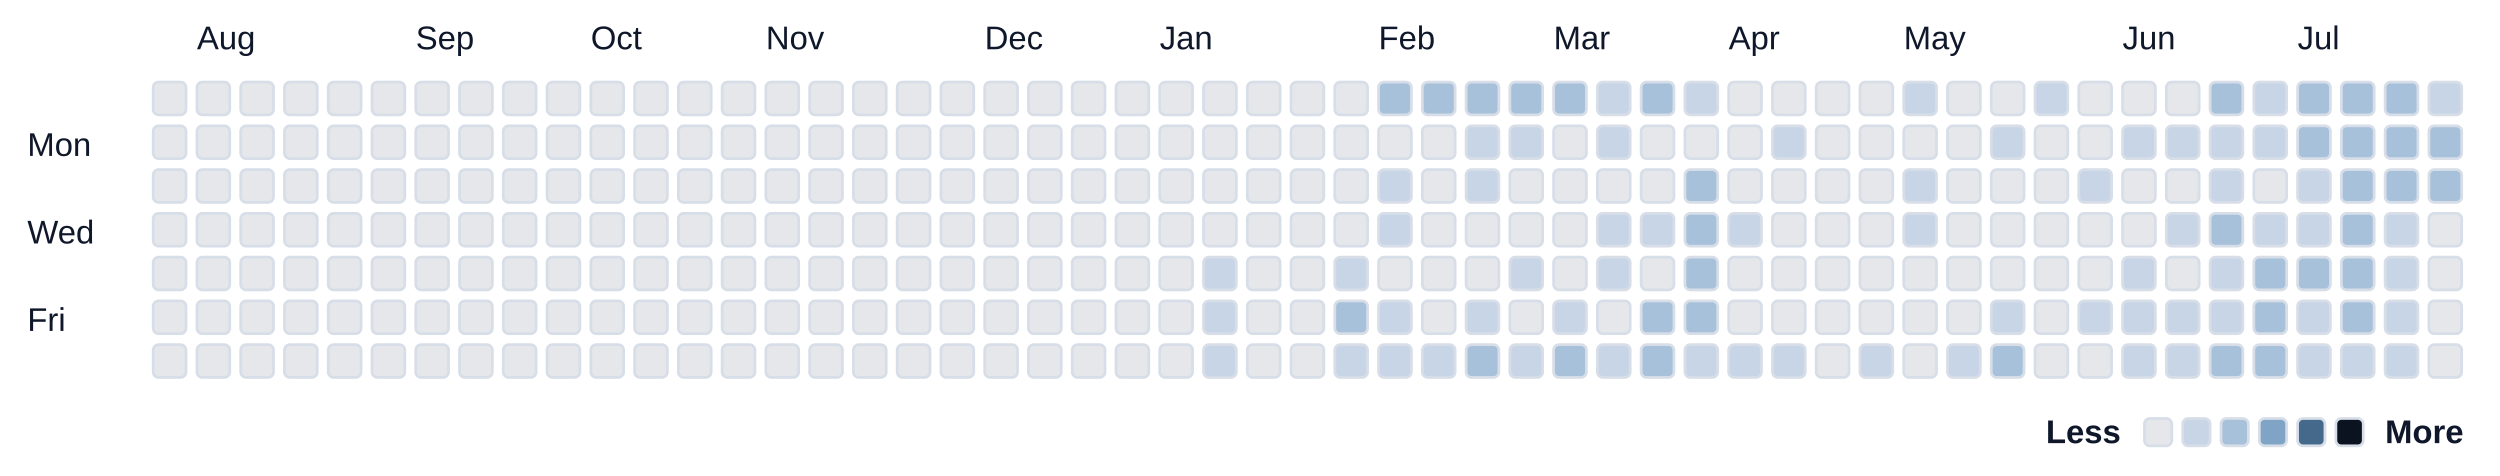
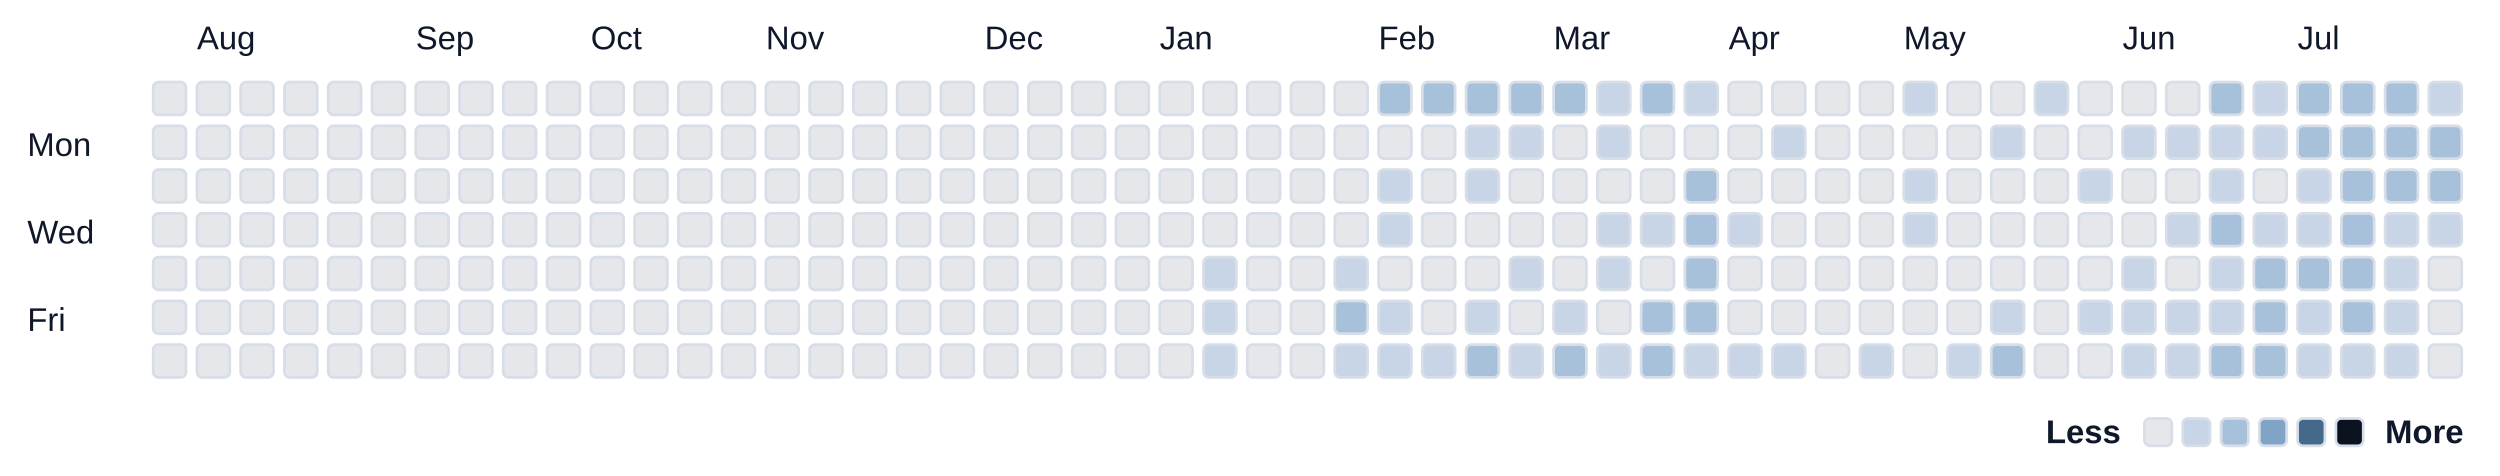
<svg xmlns="http://www.w3.org/2000/svg" baseProfile="tiny" height="174" version="1.2" width="914">
  <defs />
  <text fill="#0F172A" font-family="Segoe UI, Arial, sans-serif" font-size="12px" x="72" y="18">Aug</text>
  <text fill="#0F172A" font-family="Segoe UI, Arial, sans-serif" font-size="12px" x="152" y="18">Sep</text>
  <text fill="#0F172A" font-family="Segoe UI, Arial, sans-serif" font-size="12px" x="216" y="18">Oct</text>
  <text fill="#0F172A" font-family="Segoe UI, Arial, sans-serif" font-size="12px" x="280" y="18">Nov</text>
  <text fill="#0F172A" font-family="Segoe UI, Arial, sans-serif" font-size="12px" x="360" y="18">Dec</text>
  <text fill="#0F172A" font-family="Segoe UI, Arial, sans-serif" font-size="12px" x="424" y="18">Jan</text>
  <text fill="#0F172A" font-family="Segoe UI, Arial, sans-serif" font-size="12px" x="504" y="18">Feb</text>
  <text fill="#0F172A" font-family="Segoe UI, Arial, sans-serif" font-size="12px" x="568" y="18">Mar</text>
  <text fill="#0F172A" font-family="Segoe UI, Arial, sans-serif" font-size="12px" x="632" y="18">Apr</text>
  <text fill="#0F172A" font-family="Segoe UI, Arial, sans-serif" font-size="12px" x="696" y="18">May</text>
  <text fill="#0F172A" font-family="Segoe UI, Arial, sans-serif" font-size="12px" x="776" y="18">Jun</text>
  <text fill="#0F172A" font-family="Segoe UI, Arial, sans-serif" font-size="12px" x="840" y="18">Jul</text>
  <text fill="#0F172A" font-family="Segoe UI, Arial, sans-serif" font-size="12px" x="10" y="57">Mon</text>
  <text fill="#0F172A" font-family="Segoe UI, Arial, sans-serif" font-size="12px" x="10" y="89">Wed</text>
  <text fill="#0F172A" font-family="Segoe UI, Arial, sans-serif" font-size="12px" x="10" y="121">Fri</text>
  <rect fill="#E5E7EB" height="12" rx="2" ry="2" stroke="#D7DEE8" stroke-width="1" width="12" x="56" y="30" />
  <rect fill="#E5E7EB" height="12" rx="2" ry="2" stroke="#D7DEE8" stroke-width="1" width="12" x="56" y="46" />
  <rect fill="#E5E7EB" height="12" rx="2" ry="2" stroke="#D7DEE8" stroke-width="1" width="12" x="56" y="62" />
  <rect fill="#E5E7EB" height="12" rx="2" ry="2" stroke="#D7DEE8" stroke-width="1" width="12" x="56" y="78" />
  <rect fill="#E5E7EB" height="12" rx="2" ry="2" stroke="#D7DEE8" stroke-width="1" width="12" x="56" y="94" />
  <rect fill="#E5E7EB" height="12" rx="2" ry="2" stroke="#D7DEE8" stroke-width="1" width="12" x="56" y="110" />
  <rect fill="#E5E7EB" height="12" rx="2" ry="2" stroke="#D7DEE8" stroke-width="1" width="12" x="56" y="126" />
  <rect fill="#E5E7EB" height="12" rx="2" ry="2" stroke="#D7DEE8" stroke-width="1" width="12" x="72" y="30" />
  <rect fill="#E5E7EB" height="12" rx="2" ry="2" stroke="#D7DEE8" stroke-width="1" width="12" x="72" y="46" />
  <rect fill="#E5E7EB" height="12" rx="2" ry="2" stroke="#D7DEE8" stroke-width="1" width="12" x="72" y="62" />
  <rect fill="#E5E7EB" height="12" rx="2" ry="2" stroke="#D7DEE8" stroke-width="1" width="12" x="72" y="78" />
  <rect fill="#E5E7EB" height="12" rx="2" ry="2" stroke="#D7DEE8" stroke-width="1" width="12" x="72" y="94" />
  <rect fill="#E5E7EB" height="12" rx="2" ry="2" stroke="#D7DEE8" stroke-width="1" width="12" x="72" y="110" />
  <rect fill="#E5E7EB" height="12" rx="2" ry="2" stroke="#D7DEE8" stroke-width="1" width="12" x="72" y="126" />
  <rect fill="#E5E7EB" height="12" rx="2" ry="2" stroke="#D7DEE8" stroke-width="1" width="12" x="88" y="30" />
  <rect fill="#E5E7EB" height="12" rx="2" ry="2" stroke="#D7DEE8" stroke-width="1" width="12" x="88" y="46" />
  <rect fill="#E5E7EB" height="12" rx="2" ry="2" stroke="#D7DEE8" stroke-width="1" width="12" x="88" y="62" />
  <rect fill="#E5E7EB" height="12" rx="2" ry="2" stroke="#D7DEE8" stroke-width="1" width="12" x="88" y="78" />
  <rect fill="#E5E7EB" height="12" rx="2" ry="2" stroke="#D7DEE8" stroke-width="1" width="12" x="88" y="94" />
  <rect fill="#E5E7EB" height="12" rx="2" ry="2" stroke="#D7DEE8" stroke-width="1" width="12" x="88" y="110" />
  <rect fill="#E5E7EB" height="12" rx="2" ry="2" stroke="#D7DEE8" stroke-width="1" width="12" x="88" y="126" />
  <rect fill="#E5E7EB" height="12" rx="2" ry="2" stroke="#D7DEE8" stroke-width="1" width="12" x="104" y="30" />
  <rect fill="#E5E7EB" height="12" rx="2" ry="2" stroke="#D7DEE8" stroke-width="1" width="12" x="104" y="46" />
  <rect fill="#E5E7EB" height="12" rx="2" ry="2" stroke="#D7DEE8" stroke-width="1" width="12" x="104" y="62" />
  <rect fill="#E5E7EB" height="12" rx="2" ry="2" stroke="#D7DEE8" stroke-width="1" width="12" x="104" y="78" />
  <rect fill="#E5E7EB" height="12" rx="2" ry="2" stroke="#D7DEE8" stroke-width="1" width="12" x="104" y="94" />
  <rect fill="#E5E7EB" height="12" rx="2" ry="2" stroke="#D7DEE8" stroke-width="1" width="12" x="104" y="110" />
  <rect fill="#E5E7EB" height="12" rx="2" ry="2" stroke="#D7DEE8" stroke-width="1" width="12" x="104" y="126" />
  <rect fill="#E5E7EB" height="12" rx="2" ry="2" stroke="#D7DEE8" stroke-width="1" width="12" x="120" y="30" />
  <rect fill="#E5E7EB" height="12" rx="2" ry="2" stroke="#D7DEE8" stroke-width="1" width="12" x="120" y="46" />
  <rect fill="#E5E7EB" height="12" rx="2" ry="2" stroke="#D7DEE8" stroke-width="1" width="12" x="120" y="62" />
  <rect fill="#E5E7EB" height="12" rx="2" ry="2" stroke="#D7DEE8" stroke-width="1" width="12" x="120" y="78" />
  <rect fill="#E5E7EB" height="12" rx="2" ry="2" stroke="#D7DEE8" stroke-width="1" width="12" x="120" y="94" />
  <rect fill="#E5E7EB" height="12" rx="2" ry="2" stroke="#D7DEE8" stroke-width="1" width="12" x="120" y="110" />
  <rect fill="#E5E7EB" height="12" rx="2" ry="2" stroke="#D7DEE8" stroke-width="1" width="12" x="120" y="126" />
  <rect fill="#E5E7EB" height="12" rx="2" ry="2" stroke="#D7DEE8" stroke-width="1" width="12" x="136" y="30" />
  <rect fill="#E5E7EB" height="12" rx="2" ry="2" stroke="#D7DEE8" stroke-width="1" width="12" x="136" y="46" />
  <rect fill="#E5E7EB" height="12" rx="2" ry="2" stroke="#D7DEE8" stroke-width="1" width="12" x="136" y="62" />
  <rect fill="#E5E7EB" height="12" rx="2" ry="2" stroke="#D7DEE8" stroke-width="1" width="12" x="136" y="78" />
  <rect fill="#E5E7EB" height="12" rx="2" ry="2" stroke="#D7DEE8" stroke-width="1" width="12" x="136" y="94" />
  <rect fill="#E5E7EB" height="12" rx="2" ry="2" stroke="#D7DEE8" stroke-width="1" width="12" x="136" y="110" />
  <rect fill="#E5E7EB" height="12" rx="2" ry="2" stroke="#D7DEE8" stroke-width="1" width="12" x="136" y="126" />
  <rect fill="#E5E7EB" height="12" rx="2" ry="2" stroke="#D7DEE8" stroke-width="1" width="12" x="152" y="30" />
  <rect fill="#E5E7EB" height="12" rx="2" ry="2" stroke="#D7DEE8" stroke-width="1" width="12" x="152" y="46" />
  <rect fill="#E5E7EB" height="12" rx="2" ry="2" stroke="#D7DEE8" stroke-width="1" width="12" x="152" y="62" />
  <rect fill="#E5E7EB" height="12" rx="2" ry="2" stroke="#D7DEE8" stroke-width="1" width="12" x="152" y="78" />
  <rect fill="#E5E7EB" height="12" rx="2" ry="2" stroke="#D7DEE8" stroke-width="1" width="12" x="152" y="94" />
  <rect fill="#E5E7EB" height="12" rx="2" ry="2" stroke="#D7DEE8" stroke-width="1" width="12" x="152" y="110" />
  <rect fill="#E5E7EB" height="12" rx="2" ry="2" stroke="#D7DEE8" stroke-width="1" width="12" x="152" y="126" />
  <rect fill="#E5E7EB" height="12" rx="2" ry="2" stroke="#D7DEE8" stroke-width="1" width="12" x="168" y="30" />
  <rect fill="#E5E7EB" height="12" rx="2" ry="2" stroke="#D7DEE8" stroke-width="1" width="12" x="168" y="46" />
  <rect fill="#E5E7EB" height="12" rx="2" ry="2" stroke="#D7DEE8" stroke-width="1" width="12" x="168" y="62" />
  <rect fill="#E5E7EB" height="12" rx="2" ry="2" stroke="#D7DEE8" stroke-width="1" width="12" x="168" y="78" />
  <rect fill="#E5E7EB" height="12" rx="2" ry="2" stroke="#D7DEE8" stroke-width="1" width="12" x="168" y="94" />
  <rect fill="#E5E7EB" height="12" rx="2" ry="2" stroke="#D7DEE8" stroke-width="1" width="12" x="168" y="110" />
  <rect fill="#E5E7EB" height="12" rx="2" ry="2" stroke="#D7DEE8" stroke-width="1" width="12" x="168" y="126" />
  <rect fill="#E5E7EB" height="12" rx="2" ry="2" stroke="#D7DEE8" stroke-width="1" width="12" x="184" y="30" />
  <rect fill="#E5E7EB" height="12" rx="2" ry="2" stroke="#D7DEE8" stroke-width="1" width="12" x="184" y="46" />
  <rect fill="#E5E7EB" height="12" rx="2" ry="2" stroke="#D7DEE8" stroke-width="1" width="12" x="184" y="62" />
  <rect fill="#E5E7EB" height="12" rx="2" ry="2" stroke="#D7DEE8" stroke-width="1" width="12" x="184" y="78" />
  <rect fill="#E5E7EB" height="12" rx="2" ry="2" stroke="#D7DEE8" stroke-width="1" width="12" x="184" y="94" />
  <rect fill="#E5E7EB" height="12" rx="2" ry="2" stroke="#D7DEE8" stroke-width="1" width="12" x="184" y="110" />
  <rect fill="#E5E7EB" height="12" rx="2" ry="2" stroke="#D7DEE8" stroke-width="1" width="12" x="184" y="126" />
  <rect fill="#E5E7EB" height="12" rx="2" ry="2" stroke="#D7DEE8" stroke-width="1" width="12" x="200" y="30" />
  <rect fill="#E5E7EB" height="12" rx="2" ry="2" stroke="#D7DEE8" stroke-width="1" width="12" x="200" y="46" />
  <rect fill="#E5E7EB" height="12" rx="2" ry="2" stroke="#D7DEE8" stroke-width="1" width="12" x="200" y="62" />
  <rect fill="#E5E7EB" height="12" rx="2" ry="2" stroke="#D7DEE8" stroke-width="1" width="12" x="200" y="78" />
  <rect fill="#E5E7EB" height="12" rx="2" ry="2" stroke="#D7DEE8" stroke-width="1" width="12" x="200" y="94" />
  <rect fill="#E5E7EB" height="12" rx="2" ry="2" stroke="#D7DEE8" stroke-width="1" width="12" x="200" y="110" />
  <rect fill="#E5E7EB" height="12" rx="2" ry="2" stroke="#D7DEE8" stroke-width="1" width="12" x="200" y="126" />
  <rect fill="#E5E7EB" height="12" rx="2" ry="2" stroke="#D7DEE8" stroke-width="1" width="12" x="216" y="30" />
  <rect fill="#E5E7EB" height="12" rx="2" ry="2" stroke="#D7DEE8" stroke-width="1" width="12" x="216" y="46" />
  <rect fill="#E5E7EB" height="12" rx="2" ry="2" stroke="#D7DEE8" stroke-width="1" width="12" x="216" y="62" />
  <rect fill="#E5E7EB" height="12" rx="2" ry="2" stroke="#D7DEE8" stroke-width="1" width="12" x="216" y="78" />
  <rect fill="#E5E7EB" height="12" rx="2" ry="2" stroke="#D7DEE8" stroke-width="1" width="12" x="216" y="94" />
  <rect fill="#E5E7EB" height="12" rx="2" ry="2" stroke="#D7DEE8" stroke-width="1" width="12" x="216" y="110" />
  <rect fill="#E5E7EB" height="12" rx="2" ry="2" stroke="#D7DEE8" stroke-width="1" width="12" x="216" y="126" />
  <rect fill="#E5E7EB" height="12" rx="2" ry="2" stroke="#D7DEE8" stroke-width="1" width="12" x="232" y="30" />
  <rect fill="#E5E7EB" height="12" rx="2" ry="2" stroke="#D7DEE8" stroke-width="1" width="12" x="232" y="46" />
  <rect fill="#E5E7EB" height="12" rx="2" ry="2" stroke="#D7DEE8" stroke-width="1" width="12" x="232" y="62" />
  <rect fill="#E5E7EB" height="12" rx="2" ry="2" stroke="#D7DEE8" stroke-width="1" width="12" x="232" y="78" />
  <rect fill="#E5E7EB" height="12" rx="2" ry="2" stroke="#D7DEE8" stroke-width="1" width="12" x="232" y="94" />
  <rect fill="#E5E7EB" height="12" rx="2" ry="2" stroke="#D7DEE8" stroke-width="1" width="12" x="232" y="110" />
  <rect fill="#E5E7EB" height="12" rx="2" ry="2" stroke="#D7DEE8" stroke-width="1" width="12" x="232" y="126" />
  <rect fill="#E5E7EB" height="12" rx="2" ry="2" stroke="#D7DEE8" stroke-width="1" width="12" x="248" y="30" />
  <rect fill="#E5E7EB" height="12" rx="2" ry="2" stroke="#D7DEE8" stroke-width="1" width="12" x="248" y="46" />
  <rect fill="#E5E7EB" height="12" rx="2" ry="2" stroke="#D7DEE8" stroke-width="1" width="12" x="248" y="62" />
  <rect fill="#E5E7EB" height="12" rx="2" ry="2" stroke="#D7DEE8" stroke-width="1" width="12" x="248" y="78" />
  <rect fill="#E5E7EB" height="12" rx="2" ry="2" stroke="#D7DEE8" stroke-width="1" width="12" x="248" y="94" />
  <rect fill="#E5E7EB" height="12" rx="2" ry="2" stroke="#D7DEE8" stroke-width="1" width="12" x="248" y="110" />
  <rect fill="#E5E7EB" height="12" rx="2" ry="2" stroke="#D7DEE8" stroke-width="1" width="12" x="248" y="126" />
  <rect fill="#E5E7EB" height="12" rx="2" ry="2" stroke="#D7DEE8" stroke-width="1" width="12" x="264" y="30" />
  <rect fill="#E5E7EB" height="12" rx="2" ry="2" stroke="#D7DEE8" stroke-width="1" width="12" x="264" y="46" />
  <rect fill="#E5E7EB" height="12" rx="2" ry="2" stroke="#D7DEE8" stroke-width="1" width="12" x="264" y="62" />
  <rect fill="#E5E7EB" height="12" rx="2" ry="2" stroke="#D7DEE8" stroke-width="1" width="12" x="264" y="78" />
  <rect fill="#E5E7EB" height="12" rx="2" ry="2" stroke="#D7DEE8" stroke-width="1" width="12" x="264" y="94" />
  <rect fill="#E5E7EB" height="12" rx="2" ry="2" stroke="#D7DEE8" stroke-width="1" width="12" x="264" y="110" />
  <rect fill="#E5E7EB" height="12" rx="2" ry="2" stroke="#D7DEE8" stroke-width="1" width="12" x="264" y="126" />
  <rect fill="#E5E7EB" height="12" rx="2" ry="2" stroke="#D7DEE8" stroke-width="1" width="12" x="280" y="30" />
  <rect fill="#E5E7EB" height="12" rx="2" ry="2" stroke="#D7DEE8" stroke-width="1" width="12" x="280" y="46" />
  <rect fill="#E5E7EB" height="12" rx="2" ry="2" stroke="#D7DEE8" stroke-width="1" width="12" x="280" y="62" />
  <rect fill="#E5E7EB" height="12" rx="2" ry="2" stroke="#D7DEE8" stroke-width="1" width="12" x="280" y="78" />
  <rect fill="#E5E7EB" height="12" rx="2" ry="2" stroke="#D7DEE8" stroke-width="1" width="12" x="280" y="94" />
  <rect fill="#E5E7EB" height="12" rx="2" ry="2" stroke="#D7DEE8" stroke-width="1" width="12" x="280" y="110" />
  <rect fill="#E5E7EB" height="12" rx="2" ry="2" stroke="#D7DEE8" stroke-width="1" width="12" x="280" y="126" />
  <rect fill="#E5E7EB" height="12" rx="2" ry="2" stroke="#D7DEE8" stroke-width="1" width="12" x="296" y="30" />
  <rect fill="#E5E7EB" height="12" rx="2" ry="2" stroke="#D7DEE8" stroke-width="1" width="12" x="296" y="46" />
  <rect fill="#E5E7EB" height="12" rx="2" ry="2" stroke="#D7DEE8" stroke-width="1" width="12" x="296" y="62" />
  <rect fill="#E5E7EB" height="12" rx="2" ry="2" stroke="#D7DEE8" stroke-width="1" width="12" x="296" y="78" />
  <rect fill="#E5E7EB" height="12" rx="2" ry="2" stroke="#D7DEE8" stroke-width="1" width="12" x="296" y="94" />
  <rect fill="#E5E7EB" height="12" rx="2" ry="2" stroke="#D7DEE8" stroke-width="1" width="12" x="296" y="110" />
  <rect fill="#E5E7EB" height="12" rx="2" ry="2" stroke="#D7DEE8" stroke-width="1" width="12" x="296" y="126" />
  <rect fill="#E5E7EB" height="12" rx="2" ry="2" stroke="#D7DEE8" stroke-width="1" width="12" x="312" y="30" />
  <rect fill="#E5E7EB" height="12" rx="2" ry="2" stroke="#D7DEE8" stroke-width="1" width="12" x="312" y="46" />
  <rect fill="#E5E7EB" height="12" rx="2" ry="2" stroke="#D7DEE8" stroke-width="1" width="12" x="312" y="62" />
  <rect fill="#E5E7EB" height="12" rx="2" ry="2" stroke="#D7DEE8" stroke-width="1" width="12" x="312" y="78" />
  <rect fill="#E5E7EB" height="12" rx="2" ry="2" stroke="#D7DEE8" stroke-width="1" width="12" x="312" y="94" />
  <rect fill="#E5E7EB" height="12" rx="2" ry="2" stroke="#D7DEE8" stroke-width="1" width="12" x="312" y="110" />
  <rect fill="#E5E7EB" height="12" rx="2" ry="2" stroke="#D7DEE8" stroke-width="1" width="12" x="312" y="126" />
  <rect fill="#E5E7EB" height="12" rx="2" ry="2" stroke="#D7DEE8" stroke-width="1" width="12" x="328" y="30" />
  <rect fill="#E5E7EB" height="12" rx="2" ry="2" stroke="#D7DEE8" stroke-width="1" width="12" x="328" y="46" />
  <rect fill="#E5E7EB" height="12" rx="2" ry="2" stroke="#D7DEE8" stroke-width="1" width="12" x="328" y="62" />
  <rect fill="#E5E7EB" height="12" rx="2" ry="2" stroke="#D7DEE8" stroke-width="1" width="12" x="328" y="78" />
  <rect fill="#E5E7EB" height="12" rx="2" ry="2" stroke="#D7DEE8" stroke-width="1" width="12" x="328" y="94" />
  <rect fill="#E5E7EB" height="12" rx="2" ry="2" stroke="#D7DEE8" stroke-width="1" width="12" x="328" y="110" />
  <rect fill="#E5E7EB" height="12" rx="2" ry="2" stroke="#D7DEE8" stroke-width="1" width="12" x="328" y="126" />
  <rect fill="#E5E7EB" height="12" rx="2" ry="2" stroke="#D7DEE8" stroke-width="1" width="12" x="344" y="30" />
  <rect fill="#E5E7EB" height="12" rx="2" ry="2" stroke="#D7DEE8" stroke-width="1" width="12" x="344" y="46" />
  <rect fill="#E5E7EB" height="12" rx="2" ry="2" stroke="#D7DEE8" stroke-width="1" width="12" x="344" y="62" />
  <rect fill="#E5E7EB" height="12" rx="2" ry="2" stroke="#D7DEE8" stroke-width="1" width="12" x="344" y="78" />
  <rect fill="#E5E7EB" height="12" rx="2" ry="2" stroke="#D7DEE8" stroke-width="1" width="12" x="344" y="94" />
  <rect fill="#E5E7EB" height="12" rx="2" ry="2" stroke="#D7DEE8" stroke-width="1" width="12" x="344" y="110" />
  <rect fill="#E5E7EB" height="12" rx="2" ry="2" stroke="#D7DEE8" stroke-width="1" width="12" x="344" y="126" />
  <rect fill="#E5E7EB" height="12" rx="2" ry="2" stroke="#D7DEE8" stroke-width="1" width="12" x="360" y="30" />
  <rect fill="#E5E7EB" height="12" rx="2" ry="2" stroke="#D7DEE8" stroke-width="1" width="12" x="360" y="46" />
  <rect fill="#E5E7EB" height="12" rx="2" ry="2" stroke="#D7DEE8" stroke-width="1" width="12" x="360" y="62" />
  <rect fill="#E5E7EB" height="12" rx="2" ry="2" stroke="#D7DEE8" stroke-width="1" width="12" x="360" y="78" />
  <rect fill="#E5E7EB" height="12" rx="2" ry="2" stroke="#D7DEE8" stroke-width="1" width="12" x="360" y="94" />
  <rect fill="#E5E7EB" height="12" rx="2" ry="2" stroke="#D7DEE8" stroke-width="1" width="12" x="360" y="110" />
  <rect fill="#E5E7EB" height="12" rx="2" ry="2" stroke="#D7DEE8" stroke-width="1" width="12" x="360" y="126" />
  <rect fill="#E5E7EB" height="12" rx="2" ry="2" stroke="#D7DEE8" stroke-width="1" width="12" x="376" y="30" />
  <rect fill="#E5E7EB" height="12" rx="2" ry="2" stroke="#D7DEE8" stroke-width="1" width="12" x="376" y="46" />
  <rect fill="#E5E7EB" height="12" rx="2" ry="2" stroke="#D7DEE8" stroke-width="1" width="12" x="376" y="62" />
  <rect fill="#E5E7EB" height="12" rx="2" ry="2" stroke="#D7DEE8" stroke-width="1" width="12" x="376" y="78" />
  <rect fill="#E5E7EB" height="12" rx="2" ry="2" stroke="#D7DEE8" stroke-width="1" width="12" x="376" y="94" />
  <rect fill="#E5E7EB" height="12" rx="2" ry="2" stroke="#D7DEE8" stroke-width="1" width="12" x="376" y="110" />
  <rect fill="#E5E7EB" height="12" rx="2" ry="2" stroke="#D7DEE8" stroke-width="1" width="12" x="376" y="126" />
  <rect fill="#E5E7EB" height="12" rx="2" ry="2" stroke="#D7DEE8" stroke-width="1" width="12" x="392" y="30" />
  <rect fill="#E5E7EB" height="12" rx="2" ry="2" stroke="#D7DEE8" stroke-width="1" width="12" x="392" y="46" />
  <rect fill="#E5E7EB" height="12" rx="2" ry="2" stroke="#D7DEE8" stroke-width="1" width="12" x="392" y="62" />
  <rect fill="#E5E7EB" height="12" rx="2" ry="2" stroke="#D7DEE8" stroke-width="1" width="12" x="392" y="78" />
  <rect fill="#E5E7EB" height="12" rx="2" ry="2" stroke="#D7DEE8" stroke-width="1" width="12" x="392" y="94" />
  <rect fill="#E5E7EB" height="12" rx="2" ry="2" stroke="#D7DEE8" stroke-width="1" width="12" x="392" y="110" />
  <rect fill="#E5E7EB" height="12" rx="2" ry="2" stroke="#D7DEE8" stroke-width="1" width="12" x="392" y="126" />
  <rect fill="#E5E7EB" height="12" rx="2" ry="2" stroke="#D7DEE8" stroke-width="1" width="12" x="408" y="30" />
  <rect fill="#E5E7EB" height="12" rx="2" ry="2" stroke="#D7DEE8" stroke-width="1" width="12" x="408" y="46" />
  <rect fill="#E5E7EB" height="12" rx="2" ry="2" stroke="#D7DEE8" stroke-width="1" width="12" x="408" y="62" />
  <rect fill="#E5E7EB" height="12" rx="2" ry="2" stroke="#D7DEE8" stroke-width="1" width="12" x="408" y="78" />
  <rect fill="#E5E7EB" height="12" rx="2" ry="2" stroke="#D7DEE8" stroke-width="1" width="12" x="408" y="94" />
  <rect fill="#E5E7EB" height="12" rx="2" ry="2" stroke="#D7DEE8" stroke-width="1" width="12" x="408" y="110" />
  <rect fill="#E5E7EB" height="12" rx="2" ry="2" stroke="#D7DEE8" stroke-width="1" width="12" x="408" y="126" />
  <rect fill="#E5E7EB" height="12" rx="2" ry="2" stroke="#D7DEE8" stroke-width="1" width="12" x="424" y="30" />
  <rect fill="#E5E7EB" height="12" rx="2" ry="2" stroke="#D7DEE8" stroke-width="1" width="12" x="424" y="46" />
  <rect fill="#E5E7EB" height="12" rx="2" ry="2" stroke="#D7DEE8" stroke-width="1" width="12" x="424" y="62" />
  <rect fill="#E5E7EB" height="12" rx="2" ry="2" stroke="#D7DEE8" stroke-width="1" width="12" x="424" y="78" />
  <rect fill="#E5E7EB" height="12" rx="2" ry="2" stroke="#D7DEE8" stroke-width="1" width="12" x="424" y="94" />
  <rect fill="#E5E7EB" height="12" rx="2" ry="2" stroke="#D7DEE8" stroke-width="1" width="12" x="424" y="110" />
  <rect fill="#E5E7EB" height="12" rx="2" ry="2" stroke="#D7DEE8" stroke-width="1" width="12" x="424" y="126" />
  <rect fill="#E5E7EB" height="12" rx="2" ry="2" stroke="#D7DEE8" stroke-width="1" width="12" x="440" y="30" />
  <rect fill="#E5E7EB" height="12" rx="2" ry="2" stroke="#D7DEE8" stroke-width="1" width="12" x="440" y="46" />
  <rect fill="#E5E7EB" height="12" rx="2" ry="2" stroke="#D7DEE8" stroke-width="1" width="12" x="440" y="62" />
  <rect fill="#E5E7EB" height="12" rx="2" ry="2" stroke="#D7DEE8" stroke-width="1" width="12" x="440" y="78" />
  <rect fill="#C8D5E6" height="12" rx="2" ry="2" stroke="#D7DEE8" stroke-width="1" width="12" x="440" y="94" />
  <rect fill="#C8D5E6" height="12" rx="2" ry="2" stroke="#D7DEE8" stroke-width="1" width="12" x="440" y="110" />
  <rect fill="#C8D5E6" height="12" rx="2" ry="2" stroke="#D7DEE8" stroke-width="1" width="12" x="440" y="126" />
  <rect fill="#E5E7EB" height="12" rx="2" ry="2" stroke="#D7DEE8" stroke-width="1" width="12" x="456" y="30" />
  <rect fill="#E5E7EB" height="12" rx="2" ry="2" stroke="#D7DEE8" stroke-width="1" width="12" x="456" y="46" />
  <rect fill="#E5E7EB" height="12" rx="2" ry="2" stroke="#D7DEE8" stroke-width="1" width="12" x="456" y="62" />
  <rect fill="#E5E7EB" height="12" rx="2" ry="2" stroke="#D7DEE8" stroke-width="1" width="12" x="456" y="78" />
  <rect fill="#E5E7EB" height="12" rx="2" ry="2" stroke="#D7DEE8" stroke-width="1" width="12" x="456" y="94" />
  <rect fill="#E5E7EB" height="12" rx="2" ry="2" stroke="#D7DEE8" stroke-width="1" width="12" x="456" y="110" />
  <rect fill="#E5E7EB" height="12" rx="2" ry="2" stroke="#D7DEE8" stroke-width="1" width="12" x="456" y="126" />
  <rect fill="#E5E7EB" height="12" rx="2" ry="2" stroke="#D7DEE8" stroke-width="1" width="12" x="472" y="30" />
  <rect fill="#E5E7EB" height="12" rx="2" ry="2" stroke="#D7DEE8" stroke-width="1" width="12" x="472" y="46" />
  <rect fill="#E5E7EB" height="12" rx="2" ry="2" stroke="#D7DEE8" stroke-width="1" width="12" x="472" y="62" />
  <rect fill="#E5E7EB" height="12" rx="2" ry="2" stroke="#D7DEE8" stroke-width="1" width="12" x="472" y="78" />
  <rect fill="#E5E7EB" height="12" rx="2" ry="2" stroke="#D7DEE8" stroke-width="1" width="12" x="472" y="94" />
  <rect fill="#E5E7EB" height="12" rx="2" ry="2" stroke="#D7DEE8" stroke-width="1" width="12" x="472" y="110" />
  <rect fill="#E5E7EB" height="12" rx="2" ry="2" stroke="#D7DEE8" stroke-width="1" width="12" x="472" y="126" />
  <rect fill="#E5E7EB" height="12" rx="2" ry="2" stroke="#D7DEE8" stroke-width="1" width="12" x="488" y="30" />
  <rect fill="#E5E7EB" height="12" rx="2" ry="2" stroke="#D7DEE8" stroke-width="1" width="12" x="488" y="46" />
  <rect fill="#E5E7EB" height="12" rx="2" ry="2" stroke="#D7DEE8" stroke-width="1" width="12" x="488" y="62" />
  <rect fill="#E5E7EB" height="12" rx="2" ry="2" stroke="#D7DEE8" stroke-width="1" width="12" x="488" y="78" />
  <rect fill="#C8D5E6" height="12" rx="2" ry="2" stroke="#D7DEE8" stroke-width="1" width="12" x="488" y="94" />
  <rect fill="#A8C1DA" height="12" rx="2" ry="2" stroke="#D7DEE8" stroke-width="1" width="12" x="488" y="110" />
  <rect fill="#C8D5E6" height="12" rx="2" ry="2" stroke="#D7DEE8" stroke-width="1" width="12" x="488" y="126" />
  <rect fill="#A8C1DA" height="12" rx="2" ry="2" stroke="#D7DEE8" stroke-width="1" width="12" x="504" y="30" />
  <rect fill="#E5E7EB" height="12" rx="2" ry="2" stroke="#D7DEE8" stroke-width="1" width="12" x="504" y="46" />
  <rect fill="#C8D5E6" height="12" rx="2" ry="2" stroke="#D7DEE8" stroke-width="1" width="12" x="504" y="62" />
  <rect fill="#C8D5E6" height="12" rx="2" ry="2" stroke="#D7DEE8" stroke-width="1" width="12" x="504" y="78" />
  <rect fill="#E5E7EB" height="12" rx="2" ry="2" stroke="#D7DEE8" stroke-width="1" width="12" x="504" y="94" />
  <rect fill="#C8D5E6" height="12" rx="2" ry="2" stroke="#D7DEE8" stroke-width="1" width="12" x="504" y="110" />
  <rect fill="#C8D5E6" height="12" rx="2" ry="2" stroke="#D7DEE8" stroke-width="1" width="12" x="504" y="126" />
  <rect fill="#A8C1DA" height="12" rx="2" ry="2" stroke="#D7DEE8" stroke-width="1" width="12" x="520" y="30" />
  <rect fill="#E5E7EB" height="12" rx="2" ry="2" stroke="#D7DEE8" stroke-width="1" width="12" x="520" y="46" />
  <rect fill="#E5E7EB" height="12" rx="2" ry="2" stroke="#D7DEE8" stroke-width="1" width="12" x="520" y="62" />
  <rect fill="#E5E7EB" height="12" rx="2" ry="2" stroke="#D7DEE8" stroke-width="1" width="12" x="520" y="78" />
  <rect fill="#E5E7EB" height="12" rx="2" ry="2" stroke="#D7DEE8" stroke-width="1" width="12" x="520" y="94" />
  <rect fill="#E5E7EB" height="12" rx="2" ry="2" stroke="#D7DEE8" stroke-width="1" width="12" x="520" y="110" />
  <rect fill="#C8D5E6" height="12" rx="2" ry="2" stroke="#D7DEE8" stroke-width="1" width="12" x="520" y="126" />
  <rect fill="#A8C1DA" height="12" rx="2" ry="2" stroke="#D7DEE8" stroke-width="1" width="12" x="536" y="30" />
  <rect fill="#C8D5E6" height="12" rx="2" ry="2" stroke="#D7DEE8" stroke-width="1" width="12" x="536" y="46" />
  <rect fill="#C8D5E6" height="12" rx="2" ry="2" stroke="#D7DEE8" stroke-width="1" width="12" x="536" y="62" />
  <rect fill="#E5E7EB" height="12" rx="2" ry="2" stroke="#D7DEE8" stroke-width="1" width="12" x="536" y="78" />
  <rect fill="#E5E7EB" height="12" rx="2" ry="2" stroke="#D7DEE8" stroke-width="1" width="12" x="536" y="94" />
  <rect fill="#C8D5E6" height="12" rx="2" ry="2" stroke="#D7DEE8" stroke-width="1" width="12" x="536" y="110" />
  <rect fill="#A8C1DA" height="12" rx="2" ry="2" stroke="#D7DEE8" stroke-width="1" width="12" x="536" y="126" />
  <rect fill="#A8C1DA" height="12" rx="2" ry="2" stroke="#D7DEE8" stroke-width="1" width="12" x="552" y="30" />
  <rect fill="#C8D5E6" height="12" rx="2" ry="2" stroke="#D7DEE8" stroke-width="1" width="12" x="552" y="46" />
  <rect fill="#E5E7EB" height="12" rx="2" ry="2" stroke="#D7DEE8" stroke-width="1" width="12" x="552" y="62" />
  <rect fill="#E5E7EB" height="12" rx="2" ry="2" stroke="#D7DEE8" stroke-width="1" width="12" x="552" y="78" />
  <rect fill="#C8D5E6" height="12" rx="2" ry="2" stroke="#D7DEE8" stroke-width="1" width="12" x="552" y="94" />
  <rect fill="#E5E7EB" height="12" rx="2" ry="2" stroke="#D7DEE8" stroke-width="1" width="12" x="552" y="110" />
  <rect fill="#C8D5E6" height="12" rx="2" ry="2" stroke="#D7DEE8" stroke-width="1" width="12" x="552" y="126" />
  <rect fill="#A8C1DA" height="12" rx="2" ry="2" stroke="#D7DEE8" stroke-width="1" width="12" x="568" y="30" />
  <rect fill="#E5E7EB" height="12" rx="2" ry="2" stroke="#D7DEE8" stroke-width="1" width="12" x="568" y="46" />
  <rect fill="#E5E7EB" height="12" rx="2" ry="2" stroke="#D7DEE8" stroke-width="1" width="12" x="568" y="62" />
  <rect fill="#E5E7EB" height="12" rx="2" ry="2" stroke="#D7DEE8" stroke-width="1" width="12" x="568" y="78" />
  <rect fill="#E5E7EB" height="12" rx="2" ry="2" stroke="#D7DEE8" stroke-width="1" width="12" x="568" y="94" />
  <rect fill="#C8D5E6" height="12" rx="2" ry="2" stroke="#D7DEE8" stroke-width="1" width="12" x="568" y="110" />
  <rect fill="#A8C1DA" height="12" rx="2" ry="2" stroke="#D7DEE8" stroke-width="1" width="12" x="568" y="126" />
  <rect fill="#C8D5E6" height="12" rx="2" ry="2" stroke="#D7DEE8" stroke-width="1" width="12" x="584" y="30" />
  <rect fill="#C8D5E6" height="12" rx="2" ry="2" stroke="#D7DEE8" stroke-width="1" width="12" x="584" y="46" />
  <rect fill="#E5E7EB" height="12" rx="2" ry="2" stroke="#D7DEE8" stroke-width="1" width="12" x="584" y="62" />
  <rect fill="#C8D5E6" height="12" rx="2" ry="2" stroke="#D7DEE8" stroke-width="1" width="12" x="584" y="78" />
  <rect fill="#C8D5E6" height="12" rx="2" ry="2" stroke="#D7DEE8" stroke-width="1" width="12" x="584" y="94" />
  <rect fill="#E5E7EB" height="12" rx="2" ry="2" stroke="#D7DEE8" stroke-width="1" width="12" x="584" y="110" />
  <rect fill="#C8D5E6" height="12" rx="2" ry="2" stroke="#D7DEE8" stroke-width="1" width="12" x="584" y="126" />
  <rect fill="#A8C1DA" height="12" rx="2" ry="2" stroke="#D7DEE8" stroke-width="1" width="12" x="600" y="30" />
  <rect fill="#E5E7EB" height="12" rx="2" ry="2" stroke="#D7DEE8" stroke-width="1" width="12" x="600" y="46" />
  <rect fill="#E5E7EB" height="12" rx="2" ry="2" stroke="#D7DEE8" stroke-width="1" width="12" x="600" y="62" />
  <rect fill="#C8D5E6" height="12" rx="2" ry="2" stroke="#D7DEE8" stroke-width="1" width="12" x="600" y="78" />
  <rect fill="#E5E7EB" height="12" rx="2" ry="2" stroke="#D7DEE8" stroke-width="1" width="12" x="600" y="94" />
  <rect fill="#A8C1DA" height="12" rx="2" ry="2" stroke="#D7DEE8" stroke-width="1" width="12" x="600" y="110" />
  <rect fill="#A8C1DA" height="12" rx="2" ry="2" stroke="#D7DEE8" stroke-width="1" width="12" x="600" y="126" />
  <rect fill="#C8D5E6" height="12" rx="2" ry="2" stroke="#D7DEE8" stroke-width="1" width="12" x="616" y="30" />
  <rect fill="#E5E7EB" height="12" rx="2" ry="2" stroke="#D7DEE8" stroke-width="1" width="12" x="616" y="46" />
  <rect fill="#A8C1DA" height="12" rx="2" ry="2" stroke="#D7DEE8" stroke-width="1" width="12" x="616" y="62" />
  <rect fill="#A8C1DA" height="12" rx="2" ry="2" stroke="#D7DEE8" stroke-width="1" width="12" x="616" y="78" />
  <rect fill="#A8C1DA" height="12" rx="2" ry="2" stroke="#D7DEE8" stroke-width="1" width="12" x="616" y="94" />
  <rect fill="#A8C1DA" height="12" rx="2" ry="2" stroke="#D7DEE8" stroke-width="1" width="12" x="616" y="110" />
  <rect fill="#C8D5E6" height="12" rx="2" ry="2" stroke="#D7DEE8" stroke-width="1" width="12" x="616" y="126" />
  <rect fill="#E5E7EB" height="12" rx="2" ry="2" stroke="#D7DEE8" stroke-width="1" width="12" x="632" y="30" />
  <rect fill="#E5E7EB" height="12" rx="2" ry="2" stroke="#D7DEE8" stroke-width="1" width="12" x="632" y="46" />
  <rect fill="#E5E7EB" height="12" rx="2" ry="2" stroke="#D7DEE8" stroke-width="1" width="12" x="632" y="62" />
  <rect fill="#C8D5E6" height="12" rx="2" ry="2" stroke="#D7DEE8" stroke-width="1" width="12" x="632" y="78" />
  <rect fill="#E5E7EB" height="12" rx="2" ry="2" stroke="#D7DEE8" stroke-width="1" width="12" x="632" y="94" />
  <rect fill="#E5E7EB" height="12" rx="2" ry="2" stroke="#D7DEE8" stroke-width="1" width="12" x="632" y="110" />
  <rect fill="#C8D5E6" height="12" rx="2" ry="2" stroke="#D7DEE8" stroke-width="1" width="12" x="632" y="126" />
  <rect fill="#E5E7EB" height="12" rx="2" ry="2" stroke="#D7DEE8" stroke-width="1" width="12" x="648" y="30" />
  <rect fill="#C8D5E6" height="12" rx="2" ry="2" stroke="#D7DEE8" stroke-width="1" width="12" x="648" y="46" />
  <rect fill="#E5E7EB" height="12" rx="2" ry="2" stroke="#D7DEE8" stroke-width="1" width="12" x="648" y="62" />
  <rect fill="#E5E7EB" height="12" rx="2" ry="2" stroke="#D7DEE8" stroke-width="1" width="12" x="648" y="78" />
  <rect fill="#E5E7EB" height="12" rx="2" ry="2" stroke="#D7DEE8" stroke-width="1" width="12" x="648" y="94" />
  <rect fill="#E5E7EB" height="12" rx="2" ry="2" stroke="#D7DEE8" stroke-width="1" width="12" x="648" y="110" />
  <rect fill="#C8D5E6" height="12" rx="2" ry="2" stroke="#D7DEE8" stroke-width="1" width="12" x="648" y="126" />
  <rect fill="#E5E7EB" height="12" rx="2" ry="2" stroke="#D7DEE8" stroke-width="1" width="12" x="664" y="30" />
  <rect fill="#E5E7EB" height="12" rx="2" ry="2" stroke="#D7DEE8" stroke-width="1" width="12" x="664" y="46" />
  <rect fill="#E5E7EB" height="12" rx="2" ry="2" stroke="#D7DEE8" stroke-width="1" width="12" x="664" y="62" />
  <rect fill="#E5E7EB" height="12" rx="2" ry="2" stroke="#D7DEE8" stroke-width="1" width="12" x="664" y="78" />
  <rect fill="#E5E7EB" height="12" rx="2" ry="2" stroke="#D7DEE8" stroke-width="1" width="12" x="664" y="94" />
  <rect fill="#E5E7EB" height="12" rx="2" ry="2" stroke="#D7DEE8" stroke-width="1" width="12" x="664" y="110" />
  <rect fill="#E5E7EB" height="12" rx="2" ry="2" stroke="#D7DEE8" stroke-width="1" width="12" x="664" y="126" />
  <rect fill="#E5E7EB" height="12" rx="2" ry="2" stroke="#D7DEE8" stroke-width="1" width="12" x="680" y="30" />
  <rect fill="#E5E7EB" height="12" rx="2" ry="2" stroke="#D7DEE8" stroke-width="1" width="12" x="680" y="46" />
  <rect fill="#E5E7EB" height="12" rx="2" ry="2" stroke="#D7DEE8" stroke-width="1" width="12" x="680" y="62" />
  <rect fill="#E5E7EB" height="12" rx="2" ry="2" stroke="#D7DEE8" stroke-width="1" width="12" x="680" y="78" />
  <rect fill="#E5E7EB" height="12" rx="2" ry="2" stroke="#D7DEE8" stroke-width="1" width="12" x="680" y="94" />
  <rect fill="#E5E7EB" height="12" rx="2" ry="2" stroke="#D7DEE8" stroke-width="1" width="12" x="680" y="110" />
  <rect fill="#C8D5E6" height="12" rx="2" ry="2" stroke="#D7DEE8" stroke-width="1" width="12" x="680" y="126" />
  <rect fill="#C8D5E6" height="12" rx="2" ry="2" stroke="#D7DEE8" stroke-width="1" width="12" x="696" y="30" />
  <rect fill="#E5E7EB" height="12" rx="2" ry="2" stroke="#D7DEE8" stroke-width="1" width="12" x="696" y="46" />
  <rect fill="#C8D5E6" height="12" rx="2" ry="2" stroke="#D7DEE8" stroke-width="1" width="12" x="696" y="62" />
  <rect fill="#C8D5E6" height="12" rx="2" ry="2" stroke="#D7DEE8" stroke-width="1" width="12" x="696" y="78" />
  <rect fill="#E5E7EB" height="12" rx="2" ry="2" stroke="#D7DEE8" stroke-width="1" width="12" x="696" y="94" />
  <rect fill="#E5E7EB" height="12" rx="2" ry="2" stroke="#D7DEE8" stroke-width="1" width="12" x="696" y="110" />
  <rect fill="#E5E7EB" height="12" rx="2" ry="2" stroke="#D7DEE8" stroke-width="1" width="12" x="696" y="126" />
  <rect fill="#E5E7EB" height="12" rx="2" ry="2" stroke="#D7DEE8" stroke-width="1" width="12" x="712" y="30" />
  <rect fill="#E5E7EB" height="12" rx="2" ry="2" stroke="#D7DEE8" stroke-width="1" width="12" x="712" y="46" />
  <rect fill="#E5E7EB" height="12" rx="2" ry="2" stroke="#D7DEE8" stroke-width="1" width="12" x="712" y="62" />
  <rect fill="#E5E7EB" height="12" rx="2" ry="2" stroke="#D7DEE8" stroke-width="1" width="12" x="712" y="78" />
  <rect fill="#E5E7EB" height="12" rx="2" ry="2" stroke="#D7DEE8" stroke-width="1" width="12" x="712" y="94" />
  <rect fill="#E5E7EB" height="12" rx="2" ry="2" stroke="#D7DEE8" stroke-width="1" width="12" x="712" y="110" />
  <rect fill="#C8D5E6" height="12" rx="2" ry="2" stroke="#D7DEE8" stroke-width="1" width="12" x="712" y="126" />
  <rect fill="#E5E7EB" height="12" rx="2" ry="2" stroke="#D7DEE8" stroke-width="1" width="12" x="728" y="30" />
  <rect fill="#C8D5E6" height="12" rx="2" ry="2" stroke="#D7DEE8" stroke-width="1" width="12" x="728" y="46" />
  <rect fill="#E5E7EB" height="12" rx="2" ry="2" stroke="#D7DEE8" stroke-width="1" width="12" x="728" y="62" />
  <rect fill="#E5E7EB" height="12" rx="2" ry="2" stroke="#D7DEE8" stroke-width="1" width="12" x="728" y="78" />
  <rect fill="#E5E7EB" height="12" rx="2" ry="2" stroke="#D7DEE8" stroke-width="1" width="12" x="728" y="94" />
  <rect fill="#C8D5E6" height="12" rx="2" ry="2" stroke="#D7DEE8" stroke-width="1" width="12" x="728" y="110" />
  <rect fill="#A8C1DA" height="12" rx="2" ry="2" stroke="#D7DEE8" stroke-width="1" width="12" x="728" y="126" />
  <rect fill="#C8D5E6" height="12" rx="2" ry="2" stroke="#D7DEE8" stroke-width="1" width="12" x="744" y="30" />
  <rect fill="#E5E7EB" height="12" rx="2" ry="2" stroke="#D7DEE8" stroke-width="1" width="12" x="744" y="46" />
  <rect fill="#E5E7EB" height="12" rx="2" ry="2" stroke="#D7DEE8" stroke-width="1" width="12" x="744" y="62" />
  <rect fill="#E5E7EB" height="12" rx="2" ry="2" stroke="#D7DEE8" stroke-width="1" width="12" x="744" y="78" />
  <rect fill="#E5E7EB" height="12" rx="2" ry="2" stroke="#D7DEE8" stroke-width="1" width="12" x="744" y="94" />
  <rect fill="#E5E7EB" height="12" rx="2" ry="2" stroke="#D7DEE8" stroke-width="1" width="12" x="744" y="110" />
  <rect fill="#E5E7EB" height="12" rx="2" ry="2" stroke="#D7DEE8" stroke-width="1" width="12" x="744" y="126" />
  <rect fill="#E5E7EB" height="12" rx="2" ry="2" stroke="#D7DEE8" stroke-width="1" width="12" x="760" y="30" />
  <rect fill="#E5E7EB" height="12" rx="2" ry="2" stroke="#D7DEE8" stroke-width="1" width="12" x="760" y="46" />
  <rect fill="#C8D5E6" height="12" rx="2" ry="2" stroke="#D7DEE8" stroke-width="1" width="12" x="760" y="62" />
  <rect fill="#E5E7EB" height="12" rx="2" ry="2" stroke="#D7DEE8" stroke-width="1" width="12" x="760" y="78" />
  <rect fill="#E5E7EB" height="12" rx="2" ry="2" stroke="#D7DEE8" stroke-width="1" width="12" x="760" y="94" />
  <rect fill="#C8D5E6" height="12" rx="2" ry="2" stroke="#D7DEE8" stroke-width="1" width="12" x="760" y="110" />
  <rect fill="#E5E7EB" height="12" rx="2" ry="2" stroke="#D7DEE8" stroke-width="1" width="12" x="760" y="126" />
  <rect fill="#E5E7EB" height="12" rx="2" ry="2" stroke="#D7DEE8" stroke-width="1" width="12" x="776" y="30" />
  <rect fill="#C8D5E6" height="12" rx="2" ry="2" stroke="#D7DEE8" stroke-width="1" width="12" x="776" y="46" />
  <rect fill="#E5E7EB" height="12" rx="2" ry="2" stroke="#D7DEE8" stroke-width="1" width="12" x="776" y="62" />
  <rect fill="#E5E7EB" height="12" rx="2" ry="2" stroke="#D7DEE8" stroke-width="1" width="12" x="776" y="78" />
  <rect fill="#C8D5E6" height="12" rx="2" ry="2" stroke="#D7DEE8" stroke-width="1" width="12" x="776" y="94" />
  <rect fill="#C8D5E6" height="12" rx="2" ry="2" stroke="#D7DEE8" stroke-width="1" width="12" x="776" y="110" />
  <rect fill="#C8D5E6" height="12" rx="2" ry="2" stroke="#D7DEE8" stroke-width="1" width="12" x="776" y="126" />
  <rect fill="#E5E7EB" height="12" rx="2" ry="2" stroke="#D7DEE8" stroke-width="1" width="12" x="792" y="30" />
  <rect fill="#C8D5E6" height="12" rx="2" ry="2" stroke="#D7DEE8" stroke-width="1" width="12" x="792" y="46" />
  <rect fill="#E5E7EB" height="12" rx="2" ry="2" stroke="#D7DEE8" stroke-width="1" width="12" x="792" y="62" />
  <rect fill="#C8D5E6" height="12" rx="2" ry="2" stroke="#D7DEE8" stroke-width="1" width="12" x="792" y="78" />
  <rect fill="#E5E7EB" height="12" rx="2" ry="2" stroke="#D7DEE8" stroke-width="1" width="12" x="792" y="94" />
  <rect fill="#C8D5E6" height="12" rx="2" ry="2" stroke="#D7DEE8" stroke-width="1" width="12" x="792" y="110" />
  <rect fill="#C8D5E6" height="12" rx="2" ry="2" stroke="#D7DEE8" stroke-width="1" width="12" x="792" y="126" />
  <rect fill="#A8C1DA" height="12" rx="2" ry="2" stroke="#D7DEE8" stroke-width="1" width="12" x="808" y="30" />
  <rect fill="#C8D5E6" height="12" rx="2" ry="2" stroke="#D7DEE8" stroke-width="1" width="12" x="808" y="46" />
  <rect fill="#C8D5E6" height="12" rx="2" ry="2" stroke="#D7DEE8" stroke-width="1" width="12" x="808" y="62" />
  <rect fill="#A8C1DA" height="12" rx="2" ry="2" stroke="#D7DEE8" stroke-width="1" width="12" x="808" y="78" />
  <rect fill="#C8D5E6" height="12" rx="2" ry="2" stroke="#D7DEE8" stroke-width="1" width="12" x="808" y="94" />
  <rect fill="#C8D5E6" height="12" rx="2" ry="2" stroke="#D7DEE8" stroke-width="1" width="12" x="808" y="110" />
  <rect fill="#A8C1DA" height="12" rx="2" ry="2" stroke="#D7DEE8" stroke-width="1" width="12" x="808" y="126" />
  <rect fill="#C8D5E6" height="12" rx="2" ry="2" stroke="#D7DEE8" stroke-width="1" width="12" x="824" y="30" />
  <rect fill="#C8D5E6" height="12" rx="2" ry="2" stroke="#D7DEE8" stroke-width="1" width="12" x="824" y="46" />
  <rect fill="#E5E7EB" height="12" rx="2" ry="2" stroke="#D7DEE8" stroke-width="1" width="12" x="824" y="62" />
  <rect fill="#C8D5E6" height="12" rx="2" ry="2" stroke="#D7DEE8" stroke-width="1" width="12" x="824" y="78" />
  <rect fill="#A8C1DA" height="12" rx="2" ry="2" stroke="#D7DEE8" stroke-width="1" width="12" x="824" y="94" />
  <rect fill="#A8C1DA" height="12" rx="2" ry="2" stroke="#D7DEE8" stroke-width="1" width="12" x="824" y="110" />
  <rect fill="#A8C1DA" height="12" rx="2" ry="2" stroke="#D7DEE8" stroke-width="1" width="12" x="824" y="126" />
  <rect fill="#A8C1DA" height="12" rx="2" ry="2" stroke="#D7DEE8" stroke-width="1" width="12" x="840" y="30" />
  <rect fill="#A8C1DA" height="12" rx="2" ry="2" stroke="#D7DEE8" stroke-width="1" width="12" x="840" y="46" />
  <rect fill="#C8D5E6" height="12" rx="2" ry="2" stroke="#D7DEE8" stroke-width="1" width="12" x="840" y="62" />
  <rect fill="#C8D5E6" height="12" rx="2" ry="2" stroke="#D7DEE8" stroke-width="1" width="12" x="840" y="78" />
  <rect fill="#A8C1DA" height="12" rx="2" ry="2" stroke="#D7DEE8" stroke-width="1" width="12" x="840" y="94" />
  <rect fill="#C8D5E6" height="12" rx="2" ry="2" stroke="#D7DEE8" stroke-width="1" width="12" x="840" y="110" />
  <rect fill="#C8D5E6" height="12" rx="2" ry="2" stroke="#D7DEE8" stroke-width="1" width="12" x="840" y="126" />
  <rect fill="#A8C1DA" height="12" rx="2" ry="2" stroke="#D7DEE8" stroke-width="1" width="12" x="856" y="30" />
  <rect fill="#A8C1DA" height="12" rx="2" ry="2" stroke="#D7DEE8" stroke-width="1" width="12" x="856" y="46" />
  <rect fill="#A8C1DA" height="12" rx="2" ry="2" stroke="#D7DEE8" stroke-width="1" width="12" x="856" y="62" />
  <rect fill="#A8C1DA" height="12" rx="2" ry="2" stroke="#D7DEE8" stroke-width="1" width="12" x="856" y="78" />
  <rect fill="#A8C1DA" height="12" rx="2" ry="2" stroke="#D7DEE8" stroke-width="1" width="12" x="856" y="94" />
  <rect fill="#A8C1DA" height="12" rx="2" ry="2" stroke="#D7DEE8" stroke-width="1" width="12" x="856" y="110" />
  <rect fill="#C8D5E6" height="12" rx="2" ry="2" stroke="#D7DEE8" stroke-width="1" width="12" x="856" y="126" />
  <rect fill="#A8C1DA" height="12" rx="2" ry="2" stroke="#D7DEE8" stroke-width="1" width="12" x="872" y="30" />
  <rect fill="#A8C1DA" height="12" rx="2" ry="2" stroke="#D7DEE8" stroke-width="1" width="12" x="872" y="46" />
  <rect fill="#A8C1DA" height="12" rx="2" ry="2" stroke="#D7DEE8" stroke-width="1" width="12" x="872" y="62" />
  <rect fill="#C8D5E6" height="12" rx="2" ry="2" stroke="#D7DEE8" stroke-width="1" width="12" x="872" y="78" />
  <rect fill="#C8D5E6" height="12" rx="2" ry="2" stroke="#D7DEE8" stroke-width="1" width="12" x="872" y="94" />
  <rect fill="#C8D5E6" height="12" rx="2" ry="2" stroke="#D7DEE8" stroke-width="1" width="12" x="872" y="110" />
  <rect fill="#C8D5E6" height="12" rx="2" ry="2" stroke="#D7DEE8" stroke-width="1" width="12" x="872" y="126" />
  <rect fill="#C8D5E6" height="12" rx="2" ry="2" stroke="#D7DEE8" stroke-width="1" width="12" x="888" y="30" />
  <rect fill="#A8C1DA" height="12" rx="2" ry="2" stroke="#D7DEE8" stroke-width="1" width="12" x="888" y="46" />
  <rect fill="#A8C1DA" height="12" rx="2" ry="2" stroke="#D7DEE8" stroke-width="1" width="12" x="888" y="62" />
-   <rect fill="#E5E7EB" height="12" rx="2" ry="2" stroke="#D7DEE8" stroke-width="1" width="12" x="888" y="78" />
+   <rect fill="#C8D5E6" height="12" rx="2" ry="2" stroke="#D7DEE8" stroke-width="1" width="12" x="888" y="78" />
  <rect fill="#E5E7EB" height="12" rx="2" ry="2" stroke="#D7DEE8" stroke-width="1" width="12" x="888" y="94" />
  <rect fill="#E5E7EB" height="12" rx="2" ry="2" stroke="#D7DEE8" stroke-width="1" width="12" x="888" y="110" />
  <rect fill="#E5E7EB" height="12" rx="2" ry="2" stroke="#D7DEE8" stroke-width="1" width="12" x="888" y="126" />
  <text fill="#0F172A" font-family="Segoe UI, Arial, sans-serif" font-size="12px" font-weight="600" x="748" y="162">Less</text>
  <rect fill="#E5E7EB" height="10" rx="2" ry="2" stroke="#D7DEE8" stroke-width="1" width="10" x="784" y="153" />
  <rect fill="#C8D5E6" height="10" rx="2" ry="2" stroke="#D7DEE8" stroke-width="1" width="10" x="798" y="153" />
  <rect fill="#A8C1DA" height="10" rx="2" ry="2" stroke="#D7DEE8" stroke-width="1" width="10" x="812" y="153" />
  <rect fill="#7FA4C5" height="10" rx="2" ry="2" stroke="#D7DEE8" stroke-width="1" width="10" x="826" y="153" />
  <rect fill="#44698B" height="10" rx="2" ry="2" stroke="#D7DEE8" stroke-width="1" width="10" x="840" y="153" />
  <rect fill="#0B1220" height="10" rx="2" ry="2" stroke="#D7DEE8" stroke-width="1" width="10" x="854" y="153" />
  <text fill="#0F172A" font-family="Segoe UI, Arial, sans-serif" font-size="12px" font-weight="600" x="872" y="162">More</text>
</svg>
